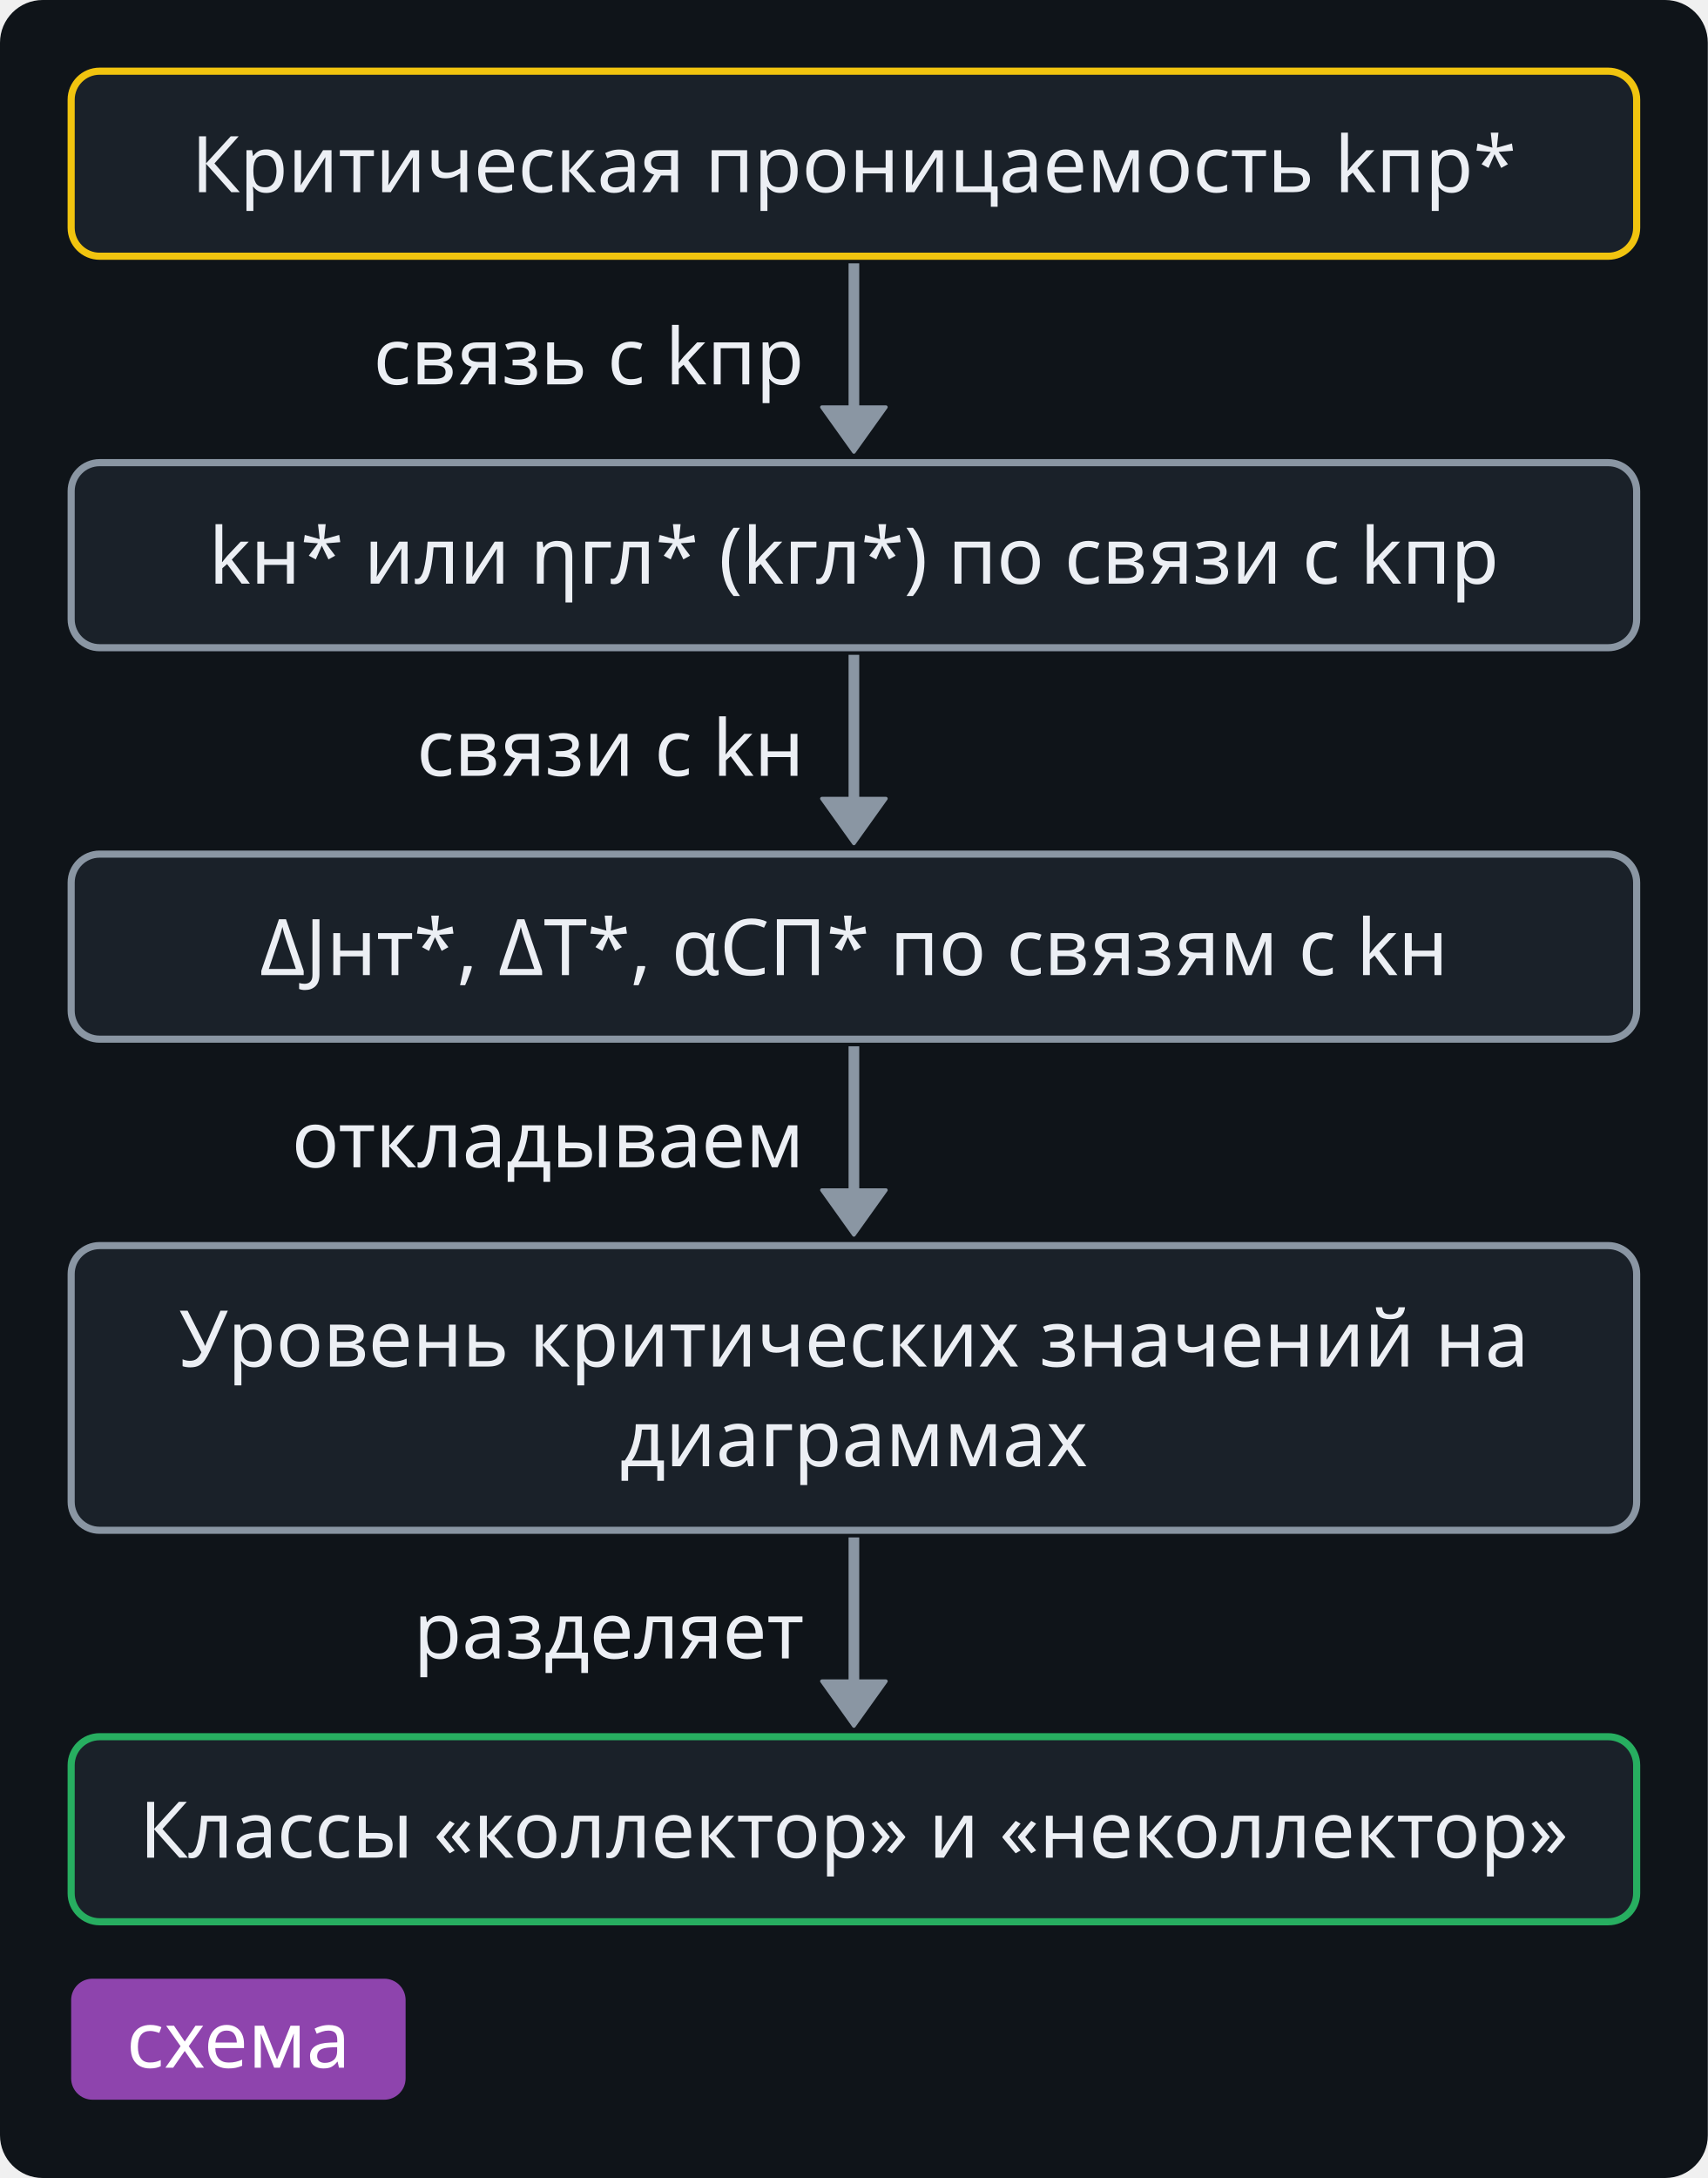
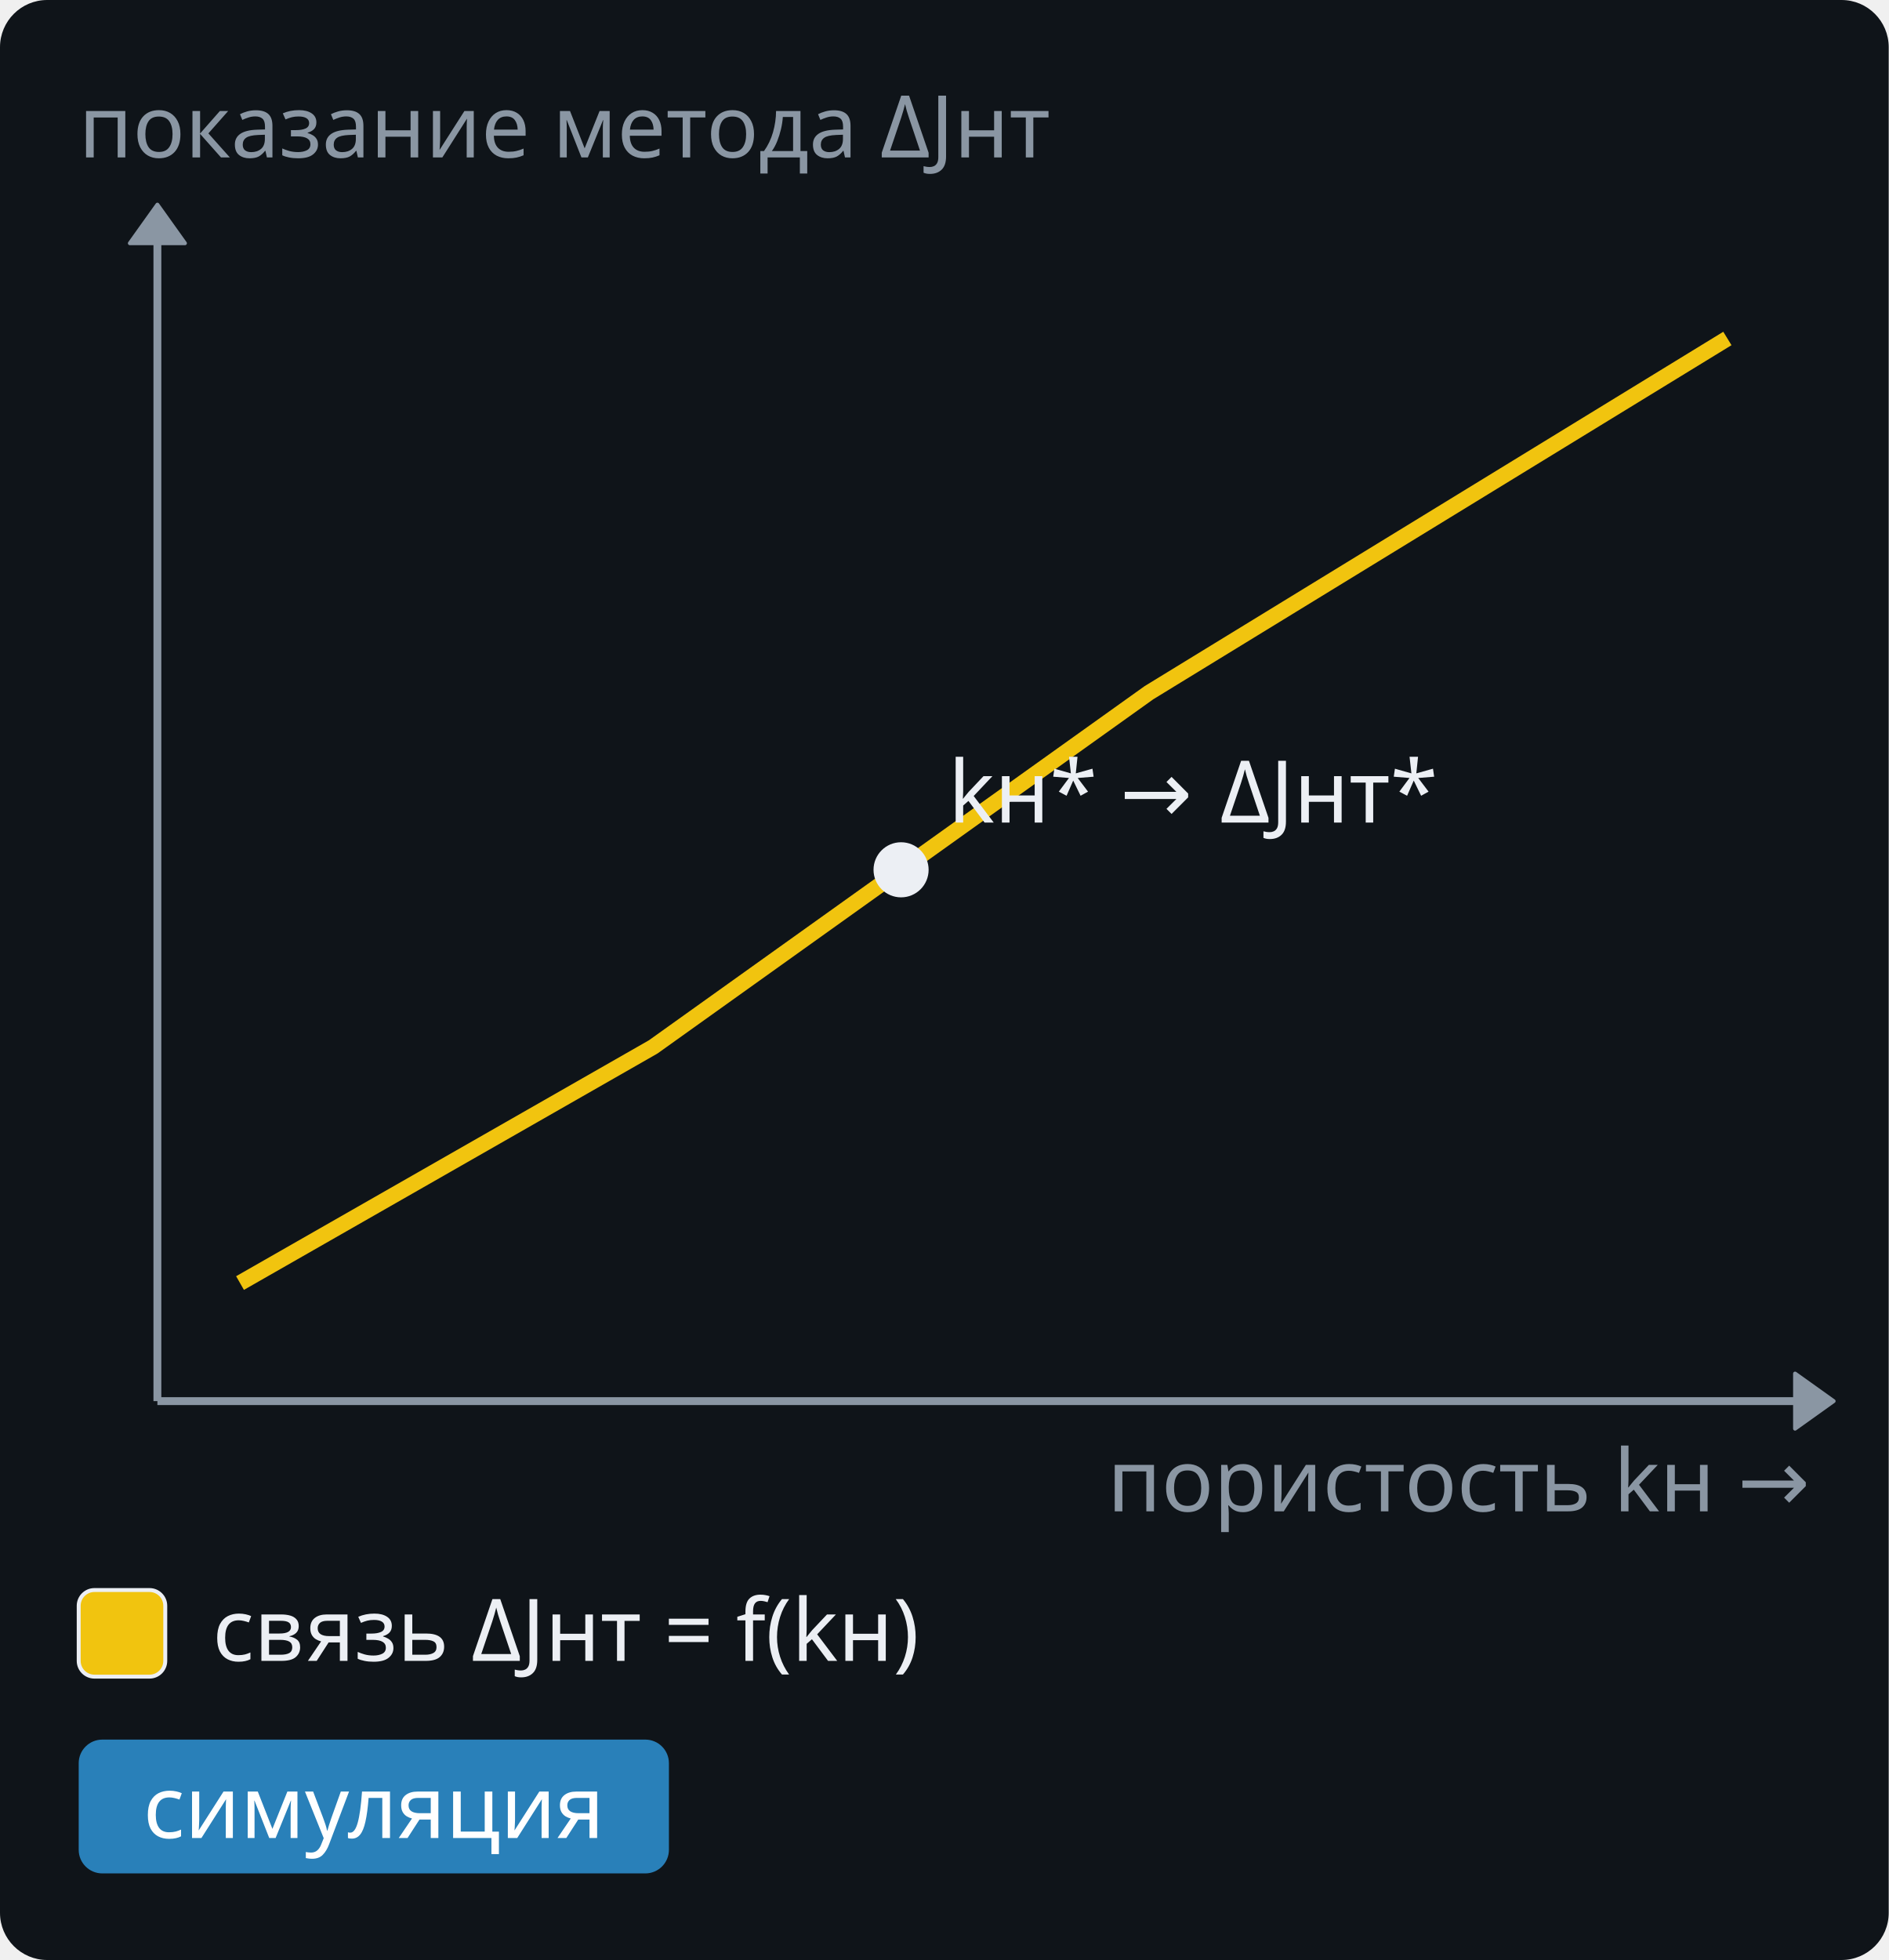
- <svg xmlns="http://www.w3.org/2000/svg" viewBox="0 0 480 612" width="480" height="612" font-family="Segoe UI, sans-serif" role="img">
-   <rect x="0.0" y="0.0" width="480.0" height="612.0" rx="12" fill="#0F1419" stroke="none" />
-   <rect x="20.0" y="20.0" width="440.0" height="52.0" rx="8" fill="#1A2129" stroke="#F1C40F" stroke-width="2" />
-   <text x="240.0" y="54.0" fill="#ECEFF4" font-size="22" font-weight="400" text-anchor="middle">Критическая проницаемость kпр*</text>
-   <rect x="20.0" y="130.0" width="440.0" height="52.0" rx="8" fill="#1A2129" stroke="#8A96A3" stroke-width="2" />
-   <text x="240.0" y="164.0" fill="#ECEFF4" font-size="22" font-weight="400" text-anchor="middle">kн* или ηгл* (kгл*) по связи с kпр</text>
-   <rect x="20.0" y="240.0" width="440.0" height="52.0" rx="8" fill="#1A2129" stroke="#8A96A3" stroke-width="2" />
-   <text x="240.0" y="274.0" fill="#ECEFF4" font-size="22" font-weight="400" text-anchor="middle">ΔJнт*, ΔТ*, αСП* по связям с kн</text>
-   <rect x="20.0" y="350.0" width="440.0" height="80.0" rx="8" fill="#1A2129" stroke="#8A96A3" stroke-width="2" />
-   <text x="240.0" y="384.0" fill="#ECEFF4" font-size="22" font-weight="400" text-anchor="middle">Уровень критических значений на</text>
-   <text x="240.0" y="412.0" fill="#ECEFF4" font-size="22" font-weight="400" text-anchor="middle">диаграммах</text>
-   <rect x="20.0" y="488.0" width="440.0" height="52.0" rx="8" fill="#1A2129" stroke="#27AE60" stroke-width="2" />
-   <text x="240.0" y="522.0" fill="#ECEFF4" font-size="22" font-weight="400" text-anchor="middle">Классы «коллектор» и «неколлектор»</text>
-   <line x1="240.0" y1="74.0" x2="240.0" y2="114.4" stroke="#8A96A3" stroke-width="3" />
-   <path d="M240.0,127.0 L231.0,114.4 L249.0,114.4 Z" fill="#8A96A3" stroke="#8A96A3" stroke-width="1" stroke-linejoin="round" />
-   <text x="226.0" y="108.0" fill="#ECEFF4" font-size="22" font-weight="400" text-anchor="end">связь с kпр</text>
-   <line x1="240.0" y1="184.0" x2="240.0" y2="224.4" stroke="#8A96A3" stroke-width="3" />
-   <path d="M240.0,237.0 L231.0,224.4 L249.0,224.4 Z" fill="#8A96A3" stroke="#8A96A3" stroke-width="1" stroke-linejoin="round" />
-   <text x="226.0" y="218.0" fill="#ECEFF4" font-size="22" font-weight="400" text-anchor="end">связи с kн</text>
-   <line x1="240.0" y1="294.0" x2="240.0" y2="334.4" stroke="#8A96A3" stroke-width="3" />
-   <path d="M240.0,347.0 L231.0,334.4 L249.0,334.4 Z" fill="#8A96A3" stroke="#8A96A3" stroke-width="1" stroke-linejoin="round" />
-   <text x="226.0" y="328.0" fill="#ECEFF4" font-size="22" font-weight="400" text-anchor="end">откладываем</text>
-   <line x1="240.0" y1="432.0" x2="240.0" y2="472.4" stroke="#8A96A3" stroke-width="3" />
-   <path d="M240.0,485.0 L231.0,472.4 L249.0,472.4 Z" fill="#8A96A3" stroke="#8A96A3" stroke-width="1" stroke-linejoin="round" />
-   <text x="226.0" y="466.0" fill="#ECEFF4" font-size="22" font-weight="400" text-anchor="end">разделяет</text>
-   <rect x="20.0" y="556.0" width="94.0" height="34.0" rx="6" fill="#8E44AD" stroke="none" />
-   <text x="67.0" y="581.0" fill="#FFFFFF" font-size="22" font-weight="400" text-anchor="middle">схема</text>
+ <svg xmlns="http://www.w3.org/2000/svg" viewBox="0 0 480 498" width="480" height="498" font-family="Segoe UI, sans-serif" role="img">
+   <rect x="0.0" y="0.0" width="480.0" height="498.0" rx="12" fill="#0F1419" stroke="none" />
+   <text x="20.0" y="40.0" fill="#8A96A3" font-size="22" font-weight="400" text-anchor="start">показание метода ΔJнт</text>
+   <line x1="40.0" y1="356.0" x2="40.0" y2="61.8" stroke="#8A96A3" stroke-width="2" />
+   <path d="M40.0,52.0 L47.0,61.8 L33.0,61.8 Z" fill="#8A96A3" stroke="#8A96A3" stroke-width="1" stroke-linejoin="round" />
+   <line x1="40.0" y1="356.0" x2="456.2" y2="356.0" stroke="#8A96A3" stroke-width="2" />
+   <path d="M466.0,356.0 L456.2,363.0 L456.2,349.0 Z" fill="#8A96A3" stroke="#8A96A3" stroke-width="1" stroke-linejoin="round" />
+   <path d="M61.0,326.0 L166.0,266.0 L292.0,176.0 L439.0,86.0" fill="none" stroke="#F1C40F" stroke-width="4" stroke-linejoin="round" />
+   <circle cx="229.0" cy="221.0" r="7" fill="#ECEFF4" />
+   <text x="241.0" y="209.0" fill="#ECEFF4" font-size="22" font-weight="400" text-anchor="start">kн* → ΔJнт*</text>
+   <text x="460.0" y="384.0" fill="#8A96A3" font-size="22" font-weight="400" text-anchor="end">пористость kн →</text>
+   <rect x="20.0" y="404.0" width="22.0" height="22.0" rx="4" fill="#F1C40F" stroke="#ECEFF4" />
+   <text x="54.0" y="422.0" fill="#ECEFF4" font-size="22" font-weight="400" text-anchor="start">связь ΔJнт = f(kн)</text>
+   <rect x="20.0" y="442.0" width="150.0" height="34.0" rx="6" fill="#2980B9" stroke="none" />
+   <text x="95.0" y="467.0" fill="#FFFFFF" font-size="22" font-weight="400" text-anchor="middle">симуляция</text>
</svg>
